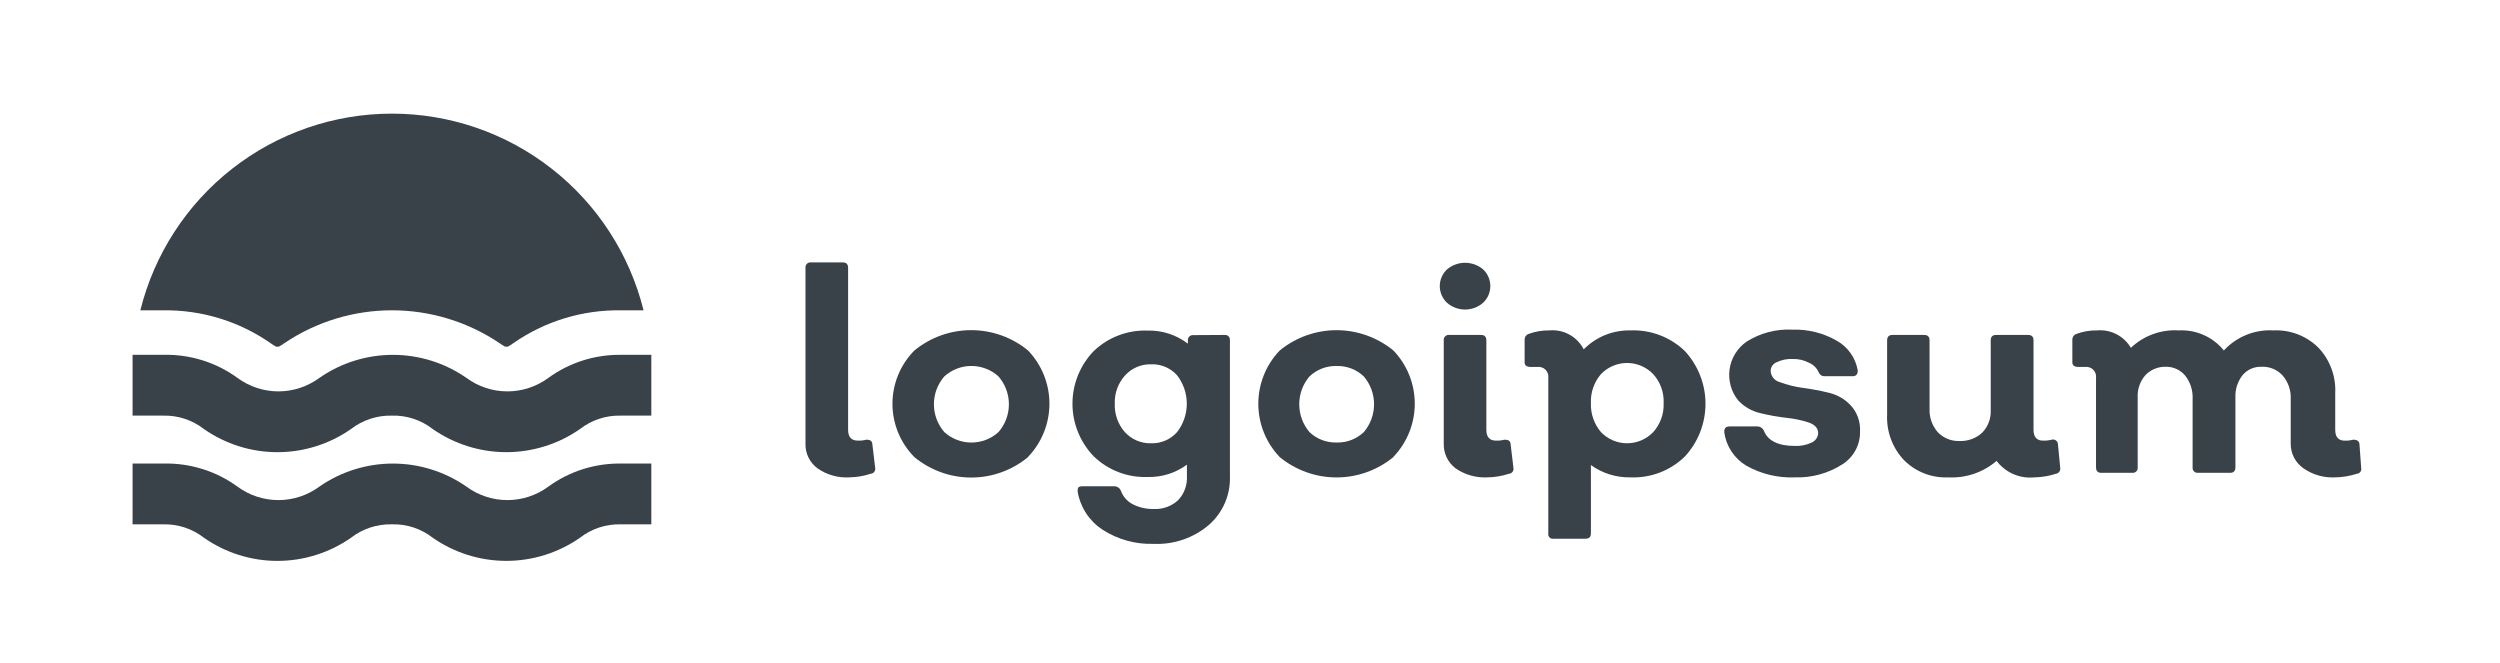
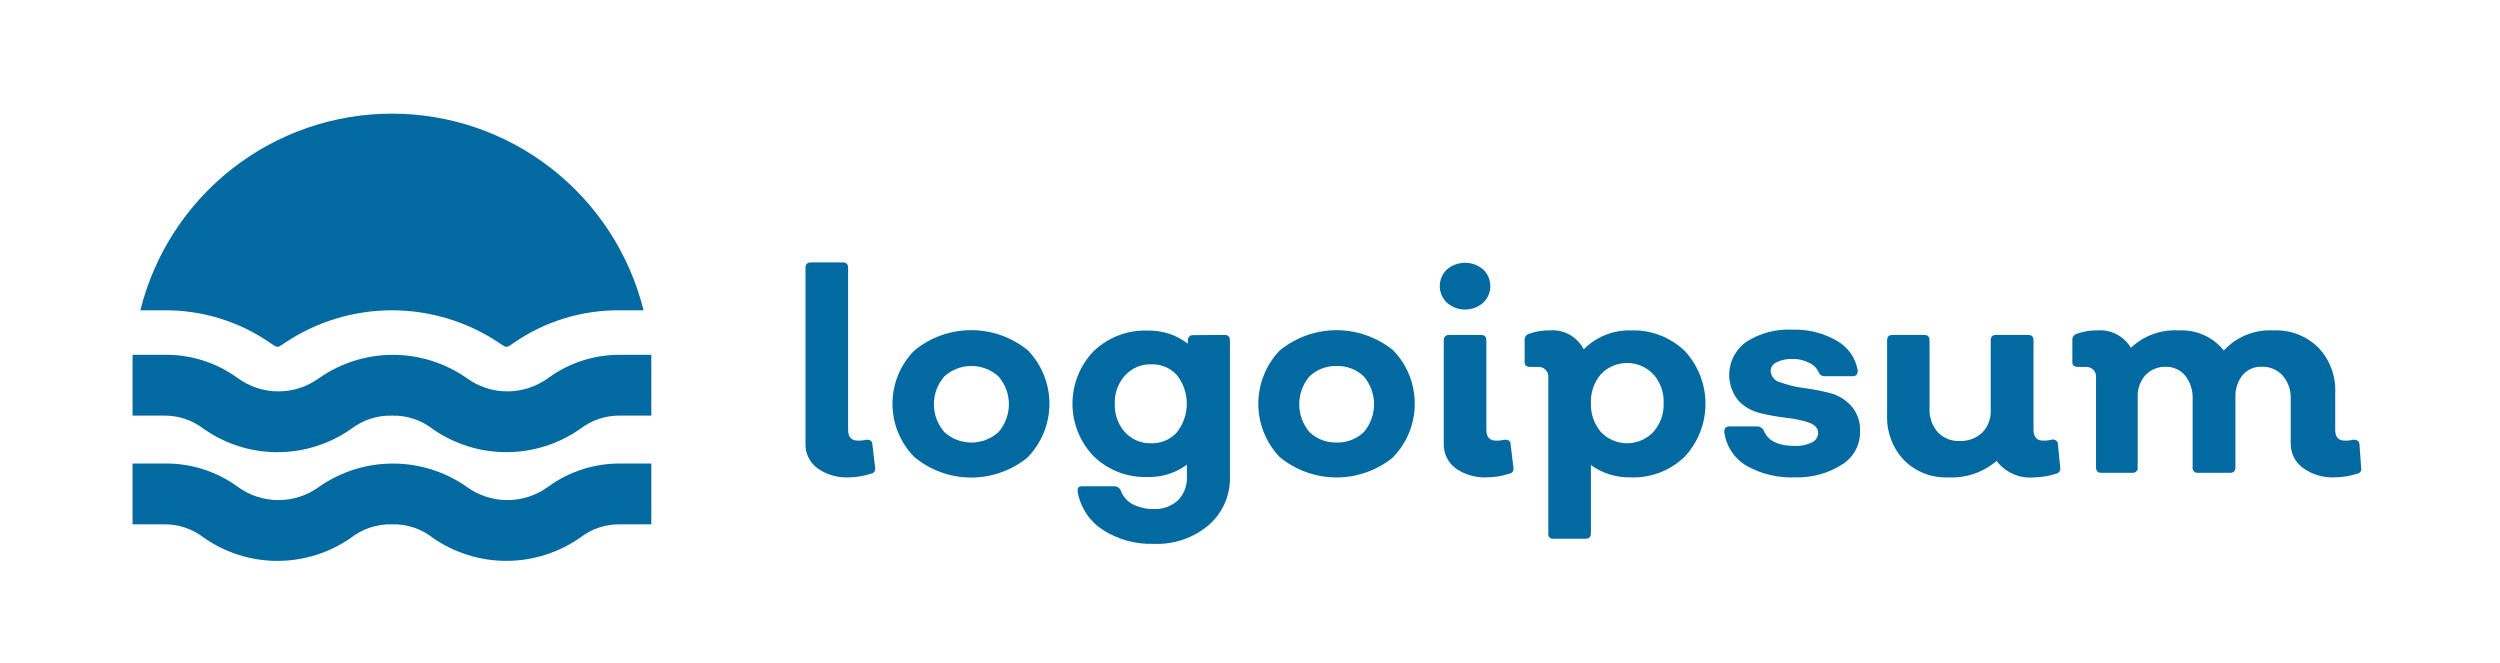
<svg xmlns="http://www.w3.org/2000/svg" id="logo-3" width="132" height="35" viewBox="0 0 132 35" fill="none">
-   <path d="M44.83 25.205C44.235 25.237 43.647 25.068 43.16 24.725C42.957 24.574 42.793 24.376 42.683 24.148C42.573 23.919 42.521 23.668 42.53 23.415V14.145C42.525 14.105 42.529 14.066 42.542 14.028C42.555 13.991 42.576 13.957 42.604 13.929C42.632 13.901 42.666 13.88 42.703 13.867C42.741 13.854 42.781 13.85 42.82 13.855H44.5C44.69 13.855 44.78 13.955 44.78 14.145V22.695C44.78 23.075 44.95 23.265 45.3 23.265C45.448 23.271 45.597 23.254 45.74 23.215C45.94 23.215 46.05 23.275 46.06 23.455L46.21 24.705C46.217 24.741 46.217 24.779 46.208 24.815C46.2 24.851 46.183 24.885 46.16 24.914C46.138 24.944 46.109 24.968 46.076 24.985C46.043 25.003 46.007 25.013 45.97 25.015C45.602 25.136 45.218 25.2 44.83 25.205Z" class="ccustom" fill="#394149" />
-   <path d="M54.28 24.135C53.436 24.832 52.375 25.214 51.28 25.214C50.185 25.214 49.124 24.832 48.28 24.135C47.538 23.386 47.122 22.374 47.122 21.32C47.122 20.265 47.538 19.254 48.28 18.505C49.126 17.811 50.186 17.432 51.28 17.432C52.374 17.432 53.434 17.811 54.28 18.505C55.005 19.261 55.41 20.267 55.41 21.315C55.41 22.362 55.005 23.369 54.28 24.125V24.135ZM49.86 22.815C50.252 23.17 50.761 23.366 51.29 23.366C51.819 23.366 52.328 23.17 52.72 22.815C53.075 22.407 53.27 21.885 53.27 21.345C53.27 20.805 53.075 20.282 52.72 19.875C52.328 19.52 51.819 19.323 51.29 19.323C50.761 19.323 50.252 19.52 49.86 19.875C49.505 20.282 49.31 20.805 49.31 21.345C49.31 21.885 49.505 22.407 49.86 22.815Z" class="ccustom" fill="#394149" />
-   <path d="M64.66 17.685C64.85 17.685 64.94 17.785 64.94 17.975V25.145C64.957 25.629 64.867 26.11 64.675 26.555C64.483 27 64.194 27.396 63.83 27.715C63.021 28.404 61.982 28.762 60.92 28.715C59.961 28.748 59.015 28.487 58.21 27.965C57.866 27.739 57.572 27.445 57.347 27.101C57.122 26.757 56.97 26.37 56.9 25.965C56.9 25.765 56.9 25.675 57.17 25.675H58.85C58.921 25.677 58.99 25.7 59.049 25.741C59.108 25.782 59.153 25.839 59.18 25.905C59.289 26.208 59.506 26.461 59.79 26.615C60.136 26.793 60.521 26.883 60.91 26.875C61.145 26.888 61.38 26.854 61.601 26.774C61.823 26.696 62.026 26.573 62.2 26.415C62.359 26.249 62.482 26.053 62.563 25.838C62.644 25.623 62.68 25.394 62.67 25.165V24.535C62.069 24.977 61.336 25.206 60.59 25.185C60.068 25.204 59.547 25.117 59.059 24.93C58.571 24.742 58.126 24.458 57.75 24.095C57.029 23.349 56.626 22.352 56.626 21.315C56.626 20.277 57.029 19.281 57.75 18.535C58.127 18.174 58.573 17.893 59.061 17.708C59.549 17.522 60.069 17.436 60.59 17.455C61.358 17.434 62.11 17.678 62.72 18.145V17.985C62.715 17.946 62.719 17.907 62.732 17.871C62.744 17.834 62.764 17.801 62.791 17.773C62.818 17.745 62.851 17.724 62.887 17.71C62.923 17.697 62.962 17.692 63 17.695L64.66 17.685ZM60.78 23.405C61.038 23.413 61.294 23.364 61.531 23.262C61.767 23.16 61.979 23.007 62.15 22.815C62.483 22.385 62.663 21.858 62.663 21.315C62.663 20.772 62.483 20.244 62.15 19.815C61.979 19.625 61.769 19.474 61.534 19.374C61.299 19.274 61.045 19.226 60.79 19.235C60.529 19.227 60.27 19.275 60.03 19.377C59.79 19.479 59.575 19.632 59.4 19.825C59.032 20.235 58.838 20.773 58.86 21.325C58.842 21.87 59.031 22.403 59.39 22.815C59.566 23.007 59.781 23.16 60.021 23.262C60.261 23.363 60.52 23.412 60.78 23.405Z" class="ccustom" fill="#394149" />
-   <path d="M73.57 24.135C72.724 24.829 71.664 25.208 70.57 25.208C69.476 25.208 68.416 24.829 67.57 24.135C66.844 23.377 66.439 22.369 66.439 21.32C66.439 20.271 66.844 19.262 67.57 18.505C68.417 17.813 69.477 17.434 70.57 17.434C71.663 17.434 72.723 17.813 73.57 18.505C74.295 19.261 74.7 20.267 74.7 21.315C74.7 22.362 74.295 23.369 73.57 24.125V24.135ZM69.14 22.815C69.332 22.997 69.558 23.14 69.805 23.234C70.052 23.328 70.316 23.373 70.58 23.365C70.843 23.372 71.104 23.326 71.35 23.232C71.595 23.138 71.82 22.996 72.01 22.815C72.359 22.404 72.55 21.883 72.55 21.345C72.55 20.806 72.359 20.285 72.01 19.875C71.82 19.694 71.595 19.552 71.35 19.457C71.104 19.363 70.843 19.318 70.58 19.325C70.316 19.317 70.052 19.361 69.805 19.455C69.558 19.55 69.332 19.692 69.14 19.875C68.791 20.285 68.6 20.806 68.6 21.345C68.6 21.883 68.791 22.404 69.14 22.815Z" class="ccustom" fill="#394149" />
-   <path d="M78.31 15.985C78.046 16.216 77.706 16.344 77.355 16.344C77.004 16.344 76.664 16.216 76.4 15.985C76.28 15.872 76.185 15.735 76.119 15.584C76.054 15.433 76.02 15.27 76.02 15.105C76.02 14.94 76.054 14.777 76.119 14.626C76.185 14.474 76.28 14.338 76.4 14.225C76.667 13.999 77.005 13.875 77.355 13.875C77.705 13.875 78.043 13.999 78.31 14.225C78.43 14.338 78.525 14.474 78.591 14.626C78.656 14.777 78.689 14.94 78.689 15.105C78.689 15.27 78.656 15.433 78.591 15.584C78.525 15.735 78.43 15.872 78.31 15.985ZM78.52 25.205C77.926 25.234 77.338 25.065 76.85 24.725C76.65 24.572 76.489 24.373 76.381 24.145C76.273 23.917 76.221 23.667 76.23 23.415V17.975C76.225 17.936 76.229 17.896 76.242 17.858C76.255 17.821 76.276 17.787 76.304 17.759C76.332 17.731 76.366 17.71 76.403 17.697C76.441 17.684 76.481 17.68 76.52 17.685H78.2C78.39 17.685 78.48 17.785 78.48 17.975V22.695C78.48 23.075 78.65 23.265 78.99 23.265C79.142 23.27 79.293 23.253 79.44 23.215C79.64 23.215 79.75 23.275 79.76 23.455L79.91 24.705C79.917 24.741 79.916 24.779 79.908 24.815C79.9 24.851 79.883 24.885 79.861 24.914C79.838 24.944 79.809 24.968 79.776 24.985C79.743 25.003 79.707 25.013 79.67 25.015C79.299 25.137 78.911 25.201 78.52 25.205Z" class="ccustom" fill="#394149" />
-   <path d="M86.09 17.445C86.615 17.424 87.138 17.509 87.63 17.694C88.121 17.88 88.57 18.162 88.95 18.525C89.657 19.284 90.05 20.282 90.05 21.32C90.05 22.357 89.657 23.356 88.95 24.115C88.572 24.48 88.123 24.765 87.632 24.953C87.14 25.14 86.616 25.226 86.09 25.205C85.341 25.221 84.607 24.993 84 24.555V28.165C84 28.355 83.9 28.445 83.71 28.445H82.03C81.992 28.452 81.952 28.45 81.915 28.438C81.878 28.427 81.844 28.406 81.816 28.378C81.789 28.351 81.768 28.317 81.757 28.28C81.745 28.243 81.743 28.203 81.75 28.165V19.965C81.762 19.884 81.755 19.803 81.729 19.726C81.704 19.649 81.66 19.579 81.603 19.521C81.546 19.464 81.476 19.421 81.399 19.396C81.322 19.37 81.24 19.363 81.16 19.375H80.83C80.61 19.375 80.5 19.295 80.5 19.135V17.955C80.495 17.882 80.515 17.809 80.557 17.749C80.599 17.689 80.66 17.645 80.73 17.625C81.076 17.499 81.442 17.438 81.81 17.445C82.177 17.412 82.545 17.49 82.868 17.668C83.19 17.846 83.452 18.117 83.62 18.445C83.942 18.119 84.327 17.862 84.752 17.69C85.177 17.518 85.632 17.435 86.09 17.445ZM84.53 22.815C84.708 23.001 84.922 23.149 85.16 23.251C85.397 23.352 85.652 23.404 85.91 23.404C86.168 23.404 86.423 23.352 86.66 23.251C86.897 23.149 87.112 23.001 87.29 22.815C87.666 22.396 87.863 21.847 87.84 21.285C87.866 20.722 87.668 20.172 87.29 19.755C87.112 19.568 86.897 19.42 86.66 19.319C86.423 19.217 86.168 19.165 85.91 19.165C85.652 19.165 85.397 19.217 85.16 19.319C84.922 19.42 84.708 19.568 84.53 19.755C84.166 20.179 83.977 20.726 84 21.285C83.98 21.843 84.169 22.389 84.53 22.815Z" class="ccustom" fill="#394149" />
-   <path d="M94.77 25.205C93.872 25.242 92.982 25.027 92.2 24.585C91.886 24.396 91.619 24.138 91.418 23.832C91.217 23.526 91.088 23.178 91.04 22.815C91.04 22.615 91.11 22.515 91.33 22.515H92.8C92.87 22.517 92.938 22.539 92.996 22.578C93.054 22.617 93.101 22.671 93.13 22.735C93.34 23.275 93.89 23.545 94.77 23.545C95.077 23.559 95.383 23.497 95.66 23.365C95.756 23.322 95.838 23.253 95.898 23.167C95.958 23.081 95.993 22.98 96 22.875C96 22.615 95.84 22.435 95.52 22.315C95.141 22.188 94.748 22.105 94.35 22.065C93.879 22.011 93.411 21.928 92.95 21.815C92.502 21.713 92.094 21.48 91.78 21.145C91.595 20.917 91.459 20.653 91.38 20.371C91.301 20.088 91.281 19.792 91.321 19.501C91.362 19.21 91.461 18.931 91.614 18.681C91.767 18.43 91.97 18.214 92.21 18.045C92.931 17.586 93.776 17.362 94.63 17.405C95.456 17.377 96.274 17.581 96.99 17.995C97.279 18.158 97.527 18.384 97.717 18.655C97.908 18.927 98.035 19.238 98.09 19.565C98.09 19.765 98 19.865 97.82 19.865H96.34C96.278 19.868 96.216 19.853 96.162 19.821C96.109 19.789 96.066 19.741 96.04 19.685C95.941 19.448 95.755 19.258 95.52 19.155C95.255 19.016 94.959 18.947 94.66 18.955C94.367 18.939 94.075 18.997 93.81 19.125C93.717 19.161 93.637 19.224 93.579 19.306C93.522 19.388 93.491 19.485 93.49 19.585C93.496 19.721 93.546 19.853 93.633 19.959C93.719 20.065 93.837 20.141 93.97 20.175C94.354 20.32 94.753 20.42 95.16 20.475C95.628 20.536 96.092 20.623 96.55 20.735C96.998 20.836 97.406 21.07 97.72 21.405C97.888 21.589 98.018 21.805 98.102 22.041C98.186 22.276 98.223 22.525 98.21 22.775C98.219 23.12 98.138 23.462 97.975 23.767C97.811 24.072 97.572 24.33 97.28 24.515C96.533 24.994 95.657 25.235 94.77 25.205Z" class="ccustom" fill="#394149" />
-   <path d="M108.78 24.705C108.786 24.74 108.784 24.776 108.776 24.811C108.767 24.846 108.752 24.879 108.73 24.908C108.709 24.937 108.682 24.961 108.651 24.98C108.62 24.998 108.586 25.01 108.55 25.015C108.185 25.134 107.804 25.198 107.42 25.205C107.04 25.244 106.656 25.185 106.306 25.032C105.955 24.88 105.65 24.64 105.42 24.335C104.714 24.942 103.8 25.254 102.87 25.205C102.438 25.225 102.007 25.154 101.604 24.997C101.201 24.84 100.835 24.601 100.53 24.295C100.227 23.974 99.992 23.595 99.839 23.18C99.686 22.766 99.619 22.326 99.64 21.885V17.975C99.64 17.785 99.73 17.685 99.92 17.685H101.6C101.79 17.685 101.88 17.785 101.88 17.975V21.585C101.862 22.035 102.015 22.474 102.31 22.815C102.457 22.971 102.636 23.093 102.834 23.174C103.032 23.256 103.246 23.293 103.46 23.285C103.679 23.294 103.898 23.26 104.104 23.185C104.31 23.109 104.499 22.994 104.66 22.845C104.812 22.688 104.931 22.501 105.008 22.296C105.086 22.092 105.12 21.873 105.11 21.655V17.975C105.11 17.785 105.2 17.685 105.39 17.685H107.09C107.28 17.685 107.37 17.785 107.37 17.975V22.685C107.37 23.075 107.54 23.265 107.87 23.265C108.025 23.271 108.18 23.254 108.33 23.215C108.368 23.204 108.408 23.202 108.446 23.209C108.485 23.216 108.521 23.232 108.553 23.255C108.585 23.278 108.611 23.308 108.63 23.343C108.648 23.377 108.658 23.416 108.66 23.455L108.78 24.705Z" class="ccustom" fill="#394149" />
-   <path d="M124.67 24.705C124.679 24.741 124.68 24.778 124.673 24.814C124.665 24.85 124.65 24.884 124.628 24.914C124.606 24.944 124.578 24.968 124.545 24.985C124.513 25.003 124.477 25.013 124.44 25.015C124.068 25.136 123.681 25.2 123.29 25.205C122.695 25.235 122.108 25.067 121.62 24.725C121.409 24.578 121.238 24.382 121.121 24.154C121.004 23.925 120.945 23.671 120.95 23.415V21.065C120.971 20.616 120.821 20.177 120.53 19.835C120.39 19.678 120.216 19.555 120.023 19.474C119.829 19.393 119.62 19.355 119.41 19.365C119.221 19.358 119.033 19.393 118.859 19.47C118.686 19.546 118.533 19.66 118.41 19.805C118.146 20.14 118.011 20.559 118.03 20.985V24.675C118.03 24.865 117.94 24.965 117.75 24.965H116.06C116.021 24.97 115.981 24.965 115.944 24.953C115.906 24.94 115.872 24.919 115.844 24.89C115.816 24.863 115.795 24.829 115.782 24.791C115.769 24.754 115.765 24.714 115.77 24.675V21.065C115.792 20.621 115.653 20.185 115.38 19.835C115.258 19.688 115.105 19.569 114.932 19.488C114.76 19.407 114.571 19.365 114.38 19.365C114.176 19.357 113.973 19.391 113.783 19.467C113.593 19.543 113.422 19.658 113.28 19.805C112.994 20.129 112.847 20.553 112.87 20.985V24.675C112.875 24.714 112.871 24.754 112.858 24.791C112.845 24.829 112.824 24.863 112.796 24.89C112.768 24.919 112.734 24.94 112.697 24.953C112.659 24.965 112.619 24.97 112.58 24.965H110.95C110.76 24.965 110.67 24.865 110.67 24.675V19.965C110.682 19.884 110.675 19.803 110.649 19.726C110.624 19.649 110.581 19.579 110.523 19.521C110.466 19.464 110.396 19.421 110.319 19.396C110.242 19.37 110.16 19.363 110.08 19.375H109.75C109.53 19.375 109.42 19.295 109.42 19.135V17.955C109.415 17.882 109.435 17.809 109.477 17.749C109.519 17.689 109.58 17.645 109.65 17.625C109.996 17.499 110.362 17.438 110.73 17.445C111.083 17.415 111.438 17.485 111.753 17.648C112.068 17.811 112.33 18.059 112.51 18.365C112.847 18.045 113.247 17.798 113.684 17.64C114.121 17.482 114.586 17.415 115.05 17.445C115.501 17.423 115.95 17.507 116.362 17.691C116.774 17.876 117.136 18.154 117.42 18.505C117.751 18.145 118.158 17.863 118.611 17.68C119.064 17.497 119.552 17.416 120.04 17.445C120.476 17.424 120.912 17.495 121.32 17.651C121.728 17.808 122.099 18.047 122.41 18.355C122.714 18.675 122.949 19.054 123.102 19.468C123.255 19.883 123.323 20.324 123.3 20.765V22.695C123.3 23.075 123.47 23.265 123.79 23.265C123.945 23.272 124.1 23.255 124.25 23.215C124.457 23.215 124.567 23.295 124.58 23.455L124.67 24.705Z" class="ccustom" fill="#394149" />
-   <path d="M7.41 16.385C8.148 13.419 9.856 10.786 12.264 8.904C14.671 7.022 17.639 6 20.695 6C23.751 6 26.719 7.022 29.126 8.904C31.534 10.786 33.242 13.419 33.98 16.385H32.78C30.756 16.355 28.773 16.96 27.11 18.115C27.014 18.184 26.914 18.248 26.81 18.305H26.67C26.566 18.248 26.466 18.184 26.37 18.115C24.692 16.987 22.717 16.384 20.695 16.384C18.673 16.384 16.698 16.987 15.02 18.115C14.924 18.184 14.824 18.248 14.72 18.305H14.58C14.476 18.248 14.376 18.184 14.28 18.115C12.617 16.96 10.634 16.355 8.61 16.385H7.41ZM30.62 22.655C31.236 22.175 32 21.924 32.78 21.945H34.39V18.735H32.78C31.405 18.718 30.062 19.146 28.95 19.955C28.324 20.416 27.567 20.665 26.79 20.665C26.013 20.665 25.256 20.416 24.63 19.955C23.49 19.161 22.134 18.736 20.745 18.736C19.356 18.736 18 19.161 16.86 19.955C16.234 20.416 15.477 20.665 14.7 20.665C13.923 20.665 13.166 20.416 12.54 19.955C11.414 19.136 10.052 18.707 8.66 18.735H7V21.945H8.61C9.391 21.924 10.154 22.175 10.77 22.655C11.908 23.449 13.262 23.875 14.65 23.875C16.038 23.875 17.392 23.449 18.53 22.655C19.147 22.177 19.91 21.926 20.69 21.945C21.471 21.922 22.235 22.174 22.85 22.655C23.99 23.448 25.346 23.874 26.735 23.874C28.124 23.874 29.48 23.448 30.62 22.655V22.655ZM30.62 28.395C31.236 27.915 32 27.664 32.78 27.685H34.39V24.475H32.78C31.405 24.458 30.062 24.886 28.95 25.695C28.324 26.156 27.567 26.405 26.79 26.405C26.013 26.405 25.256 26.156 24.63 25.695C23.49 24.901 22.134 24.476 20.745 24.476C19.356 24.476 18 24.901 16.86 25.695C16.234 26.156 15.477 26.405 14.7 26.405C13.923 26.405 13.166 26.156 12.54 25.695C11.414 24.876 10.052 24.447 8.66 24.475H7V27.685H8.61C9.391 27.664 10.154 27.915 10.77 28.395C11.908 29.189 13.262 29.615 14.65 29.615C16.038 29.615 17.392 29.189 18.53 28.395C19.147 27.916 19.91 27.666 20.69 27.685C21.471 27.662 22.235 27.913 22.85 28.395C23.99 29.188 25.346 29.614 26.735 29.614C28.124 29.614 29.48 29.188 30.62 28.395V28.395Z" class="ccustom" fill="#394149" />
+   <path d="M44.83 25.205C44.235 25.237 43.647 25.068 43.16 24.725C42.957 24.574 42.793 24.376 42.683 24.148C42.573 23.919 42.521 23.668 42.53 23.415V14.145C42.525 14.105 42.529 14.066 42.542 14.028C42.555 13.991 42.576 13.957 42.604 13.929C42.632 13.901 42.666 13.88 42.703 13.867C42.741 13.854 42.781 13.85 42.82 13.855H44.5C44.69 13.855 44.78 13.955 44.78 14.145V22.695C44.78 23.075 44.95 23.265 45.3 23.265C45.448 23.271 45.597 23.254 45.74 23.215C45.94 23.215 46.05 23.275 46.06 23.455L46.21 24.705C46.217 24.741 46.217 24.779 46.208 24.815C46.2 24.851 46.183 24.885 46.16 24.914C46.138 24.944 46.109 24.968 46.076 24.985C46.043 25.003 46.007 25.013 45.97 25.015C45.602 25.136 45.218 25.2 44.83 25.205Z" class="ccustom" fill="#0369a1" />
+   <path d="M54.28 24.135C53.436 24.832 52.375 25.214 51.28 25.214C50.185 25.214 49.124 24.832 48.28 24.135C47.538 23.386 47.122 22.374 47.122 21.32C47.122 20.265 47.538 19.254 48.28 18.505C49.126 17.811 50.186 17.432 51.28 17.432C52.374 17.432 53.434 17.811 54.28 18.505C55.005 19.261 55.41 20.267 55.41 21.315C55.41 22.362 55.005 23.369 54.28 24.125V24.135ZM49.86 22.815C50.252 23.17 50.761 23.366 51.29 23.366C51.819 23.366 52.328 23.17 52.72 22.815C53.075 22.407 53.27 21.885 53.27 21.345C53.27 20.805 53.075 20.282 52.72 19.875C52.328 19.52 51.819 19.323 51.29 19.323C50.761 19.323 50.252 19.52 49.86 19.875C49.505 20.282 49.31 20.805 49.31 21.345C49.31 21.885 49.505 22.407 49.86 22.815Z" class="ccustom" fill="#0369a1" />
+   <path d="M64.66 17.685C64.85 17.685 64.94 17.785 64.94 17.975V25.145C64.957 25.629 64.867 26.11 64.675 26.555C64.483 27 64.194 27.396 63.83 27.715C63.021 28.404 61.982 28.762 60.92 28.715C59.961 28.748 59.015 28.487 58.21 27.965C57.866 27.739 57.572 27.445 57.347 27.101C57.122 26.757 56.97 26.37 56.9 25.965C56.9 25.765 56.9 25.675 57.17 25.675H58.85C58.921 25.677 58.99 25.7 59.049 25.741C59.108 25.782 59.153 25.839 59.18 25.905C59.289 26.208 59.506 26.461 59.79 26.615C60.136 26.793 60.521 26.883 60.91 26.875C61.145 26.888 61.38 26.854 61.601 26.774C61.823 26.696 62.026 26.573 62.2 26.415C62.359 26.249 62.482 26.053 62.563 25.838C62.644 25.623 62.68 25.394 62.67 25.165V24.535C62.069 24.977 61.336 25.206 60.59 25.185C60.068 25.204 59.547 25.117 59.059 24.93C58.571 24.742 58.126 24.458 57.75 24.095C57.029 23.349 56.626 22.352 56.626 21.315C56.626 20.277 57.029 19.281 57.75 18.535C58.127 18.174 58.573 17.893 59.061 17.708C59.549 17.522 60.069 17.436 60.59 17.455C61.358 17.434 62.11 17.678 62.72 18.145V17.985C62.715 17.946 62.719 17.907 62.732 17.871C62.744 17.834 62.764 17.801 62.791 17.773C62.818 17.745 62.851 17.724 62.887 17.71C62.923 17.697 62.962 17.692 63 17.695L64.66 17.685ZM60.78 23.405C61.038 23.413 61.294 23.364 61.531 23.262C61.767 23.16 61.979 23.007 62.15 22.815C62.483 22.385 62.663 21.858 62.663 21.315C62.663 20.772 62.483 20.244 62.15 19.815C61.979 19.625 61.769 19.474 61.534 19.374C61.299 19.274 61.045 19.226 60.79 19.235C60.529 19.227 60.27 19.275 60.03 19.377C59.79 19.479 59.575 19.632 59.4 19.825C59.032 20.235 58.838 20.773 58.86 21.325C58.842 21.87 59.031 22.403 59.39 22.815C59.566 23.007 59.781 23.16 60.021 23.262C60.261 23.363 60.52 23.412 60.78 23.405Z" class="ccustom" fill="#0369a1" />
+   <path d="M73.57 24.135C72.724 24.829 71.664 25.208 70.57 25.208C69.476 25.208 68.416 24.829 67.57 24.135C66.844 23.377 66.439 22.369 66.439 21.32C66.439 20.271 66.844 19.262 67.57 18.505C68.417 17.813 69.477 17.434 70.57 17.434C71.663 17.434 72.723 17.813 73.57 18.505C74.295 19.261 74.7 20.267 74.7 21.315C74.7 22.362 74.295 23.369 73.57 24.125V24.135ZM69.14 22.815C69.332 22.997 69.558 23.14 69.805 23.234C70.052 23.328 70.316 23.373 70.58 23.365C70.843 23.372 71.104 23.326 71.35 23.232C71.595 23.138 71.82 22.996 72.01 22.815C72.359 22.404 72.55 21.883 72.55 21.345C72.55 20.806 72.359 20.285 72.01 19.875C71.82 19.694 71.595 19.552 71.35 19.457C71.104 19.363 70.843 19.318 70.58 19.325C70.316 19.317 70.052 19.361 69.805 19.455C69.558 19.55 69.332 19.692 69.14 19.875C68.791 20.285 68.6 20.806 68.6 21.345C68.6 21.883 68.791 22.404 69.14 22.815Z" class="ccustom" fill="#0369a1" />
+   <path d="M78.31 15.985C78.046 16.216 77.706 16.344 77.355 16.344C77.004 16.344 76.664 16.216 76.4 15.985C76.28 15.872 76.185 15.735 76.119 15.584C76.054 15.433 76.02 15.27 76.02 15.105C76.02 14.94 76.054 14.777 76.119 14.626C76.185 14.474 76.28 14.338 76.4 14.225C76.667 13.999 77.005 13.875 77.355 13.875C77.705 13.875 78.043 13.999 78.31 14.225C78.43 14.338 78.525 14.474 78.591 14.626C78.656 14.777 78.689 14.94 78.689 15.105C78.689 15.27 78.656 15.433 78.591 15.584C78.525 15.735 78.43 15.872 78.31 15.985ZM78.52 25.205C77.926 25.234 77.338 25.065 76.85 24.725C76.65 24.572 76.489 24.373 76.381 24.145C76.273 23.917 76.221 23.667 76.23 23.415V17.975C76.225 17.936 76.229 17.896 76.242 17.858C76.255 17.821 76.276 17.787 76.304 17.759C76.332 17.731 76.366 17.71 76.403 17.697C76.441 17.684 76.481 17.68 76.52 17.685H78.2C78.39 17.685 78.48 17.785 78.48 17.975V22.695C78.48 23.075 78.65 23.265 78.99 23.265C79.142 23.27 79.293 23.253 79.44 23.215C79.64 23.215 79.75 23.275 79.76 23.455L79.91 24.705C79.917 24.741 79.916 24.779 79.908 24.815C79.9 24.851 79.883 24.885 79.861 24.914C79.838 24.944 79.809 24.968 79.776 24.985C79.743 25.003 79.707 25.013 79.67 25.015C79.299 25.137 78.911 25.201 78.52 25.205Z" class="ccustom" fill="#0369a1" />
+   <path d="M86.09 17.445C86.615 17.424 87.138 17.509 87.63 17.694C88.121 17.88 88.57 18.162 88.95 18.525C89.657 19.284 90.05 20.282 90.05 21.32C90.05 22.357 89.657 23.356 88.95 24.115C88.572 24.48 88.123 24.765 87.632 24.953C87.14 25.14 86.616 25.226 86.09 25.205C85.341 25.221 84.607 24.993 84 24.555V28.165C84 28.355 83.9 28.445 83.71 28.445H82.03C81.992 28.452 81.952 28.45 81.915 28.438C81.878 28.427 81.844 28.406 81.816 28.378C81.789 28.351 81.768 28.317 81.757 28.28C81.745 28.243 81.743 28.203 81.75 28.165V19.965C81.762 19.884 81.755 19.803 81.729 19.726C81.704 19.649 81.66 19.579 81.603 19.521C81.546 19.464 81.476 19.421 81.399 19.396C81.322 19.37 81.24 19.363 81.16 19.375H80.83C80.61 19.375 80.5 19.295 80.5 19.135V17.955C80.495 17.882 80.515 17.809 80.557 17.749C80.599 17.689 80.66 17.645 80.73 17.625C81.076 17.499 81.442 17.438 81.81 17.445C82.177 17.412 82.545 17.49 82.868 17.668C83.19 17.846 83.452 18.117 83.62 18.445C83.942 18.119 84.327 17.862 84.752 17.69C85.177 17.518 85.632 17.435 86.09 17.445ZM84.53 22.815C84.708 23.001 84.922 23.149 85.16 23.251C85.397 23.352 85.652 23.404 85.91 23.404C86.168 23.404 86.423 23.352 86.66 23.251C86.897 23.149 87.112 23.001 87.29 22.815C87.666 22.396 87.863 21.847 87.84 21.285C87.866 20.722 87.668 20.172 87.29 19.755C87.112 19.568 86.897 19.42 86.66 19.319C86.423 19.217 86.168 19.165 85.91 19.165C85.652 19.165 85.397 19.217 85.16 19.319C84.922 19.42 84.708 19.568 84.53 19.755C84.166 20.179 83.977 20.726 84 21.285C83.98 21.843 84.169 22.389 84.53 22.815Z" class="ccustom" fill="#0369a1" />
+   <path d="M94.77 25.205C93.872 25.242 92.982 25.027 92.2 24.585C91.886 24.396 91.619 24.138 91.418 23.832C91.217 23.526 91.088 23.178 91.04 22.815C91.04 22.615 91.11 22.515 91.33 22.515H92.8C92.87 22.517 92.938 22.539 92.996 22.578C93.054 22.617 93.101 22.671 93.13 22.735C93.34 23.275 93.89 23.545 94.77 23.545C95.077 23.559 95.383 23.497 95.66 23.365C95.756 23.322 95.838 23.253 95.898 23.167C95.958 23.081 95.993 22.98 96 22.875C96 22.615 95.84 22.435 95.52 22.315C95.141 22.188 94.748 22.105 94.35 22.065C93.879 22.011 93.411 21.928 92.95 21.815C92.502 21.713 92.094 21.48 91.78 21.145C91.595 20.917 91.459 20.653 91.38 20.371C91.301 20.088 91.281 19.792 91.321 19.501C91.362 19.21 91.461 18.931 91.614 18.681C91.767 18.43 91.97 18.214 92.21 18.045C92.931 17.586 93.776 17.362 94.63 17.405C95.456 17.377 96.274 17.581 96.99 17.995C97.279 18.158 97.527 18.384 97.717 18.655C97.908 18.927 98.035 19.238 98.09 19.565C98.09 19.765 98 19.865 97.82 19.865H96.34C96.278 19.868 96.216 19.853 96.162 19.821C96.109 19.789 96.066 19.741 96.04 19.685C95.941 19.448 95.755 19.258 95.52 19.155C95.255 19.016 94.959 18.947 94.66 18.955C94.367 18.939 94.075 18.997 93.81 19.125C93.717 19.161 93.637 19.224 93.579 19.306C93.522 19.388 93.491 19.485 93.49 19.585C93.496 19.721 93.546 19.853 93.633 19.959C93.719 20.065 93.837 20.141 93.97 20.175C94.354 20.32 94.753 20.42 95.16 20.475C95.628 20.536 96.092 20.623 96.55 20.735C96.998 20.836 97.406 21.07 97.72 21.405C97.888 21.589 98.018 21.805 98.102 22.041C98.186 22.276 98.223 22.525 98.21 22.775C98.219 23.12 98.138 23.462 97.975 23.767C97.811 24.072 97.572 24.33 97.28 24.515C96.533 24.994 95.657 25.235 94.77 25.205Z" class="ccustom" fill="#0369a1" />
+   <path d="M108.78 24.705C108.786 24.74 108.784 24.776 108.776 24.811C108.767 24.846 108.752 24.879 108.73 24.908C108.709 24.937 108.682 24.961 108.651 24.98C108.62 24.998 108.586 25.01 108.55 25.015C108.185 25.134 107.804 25.198 107.42 25.205C107.04 25.244 106.656 25.185 106.306 25.032C105.955 24.88 105.65 24.64 105.42 24.335C104.714 24.942 103.8 25.254 102.87 25.205C102.438 25.225 102.007 25.154 101.604 24.997C101.201 24.84 100.835 24.601 100.53 24.295C100.227 23.974 99.992 23.595 99.839 23.18C99.686 22.766 99.619 22.326 99.64 21.885V17.975C99.64 17.785 99.73 17.685 99.92 17.685H101.6C101.79 17.685 101.88 17.785 101.88 17.975V21.585C101.862 22.035 102.015 22.474 102.31 22.815C102.457 22.971 102.636 23.093 102.834 23.174C103.032 23.256 103.246 23.293 103.46 23.285C103.679 23.294 103.898 23.26 104.104 23.185C104.31 23.109 104.499 22.994 104.66 22.845C104.812 22.688 104.931 22.501 105.008 22.296C105.086 22.092 105.12 21.873 105.11 21.655V17.975C105.11 17.785 105.2 17.685 105.39 17.685H107.09C107.28 17.685 107.37 17.785 107.37 17.975V22.685C107.37 23.075 107.54 23.265 107.87 23.265C108.025 23.271 108.18 23.254 108.33 23.215C108.368 23.204 108.408 23.202 108.446 23.209C108.485 23.216 108.521 23.232 108.553 23.255C108.585 23.278 108.611 23.308 108.63 23.343C108.648 23.377 108.658 23.416 108.66 23.455L108.78 24.705Z" class="ccustom" fill="#0369a1" />
+   <path d="M124.67 24.705C124.679 24.741 124.68 24.778 124.673 24.814C124.665 24.85 124.65 24.884 124.628 24.914C124.606 24.944 124.578 24.968 124.545 24.985C124.513 25.003 124.477 25.013 124.44 25.015C124.068 25.136 123.681 25.2 123.29 25.205C122.695 25.235 122.108 25.067 121.62 24.725C121.409 24.578 121.238 24.382 121.121 24.154C121.004 23.925 120.945 23.671 120.95 23.415V21.065C120.971 20.616 120.821 20.177 120.53 19.835C120.39 19.678 120.216 19.555 120.023 19.474C119.829 19.393 119.62 19.355 119.41 19.365C119.221 19.358 119.033 19.393 118.859 19.47C118.686 19.546 118.533 19.66 118.41 19.805C118.146 20.14 118.011 20.559 118.03 20.985V24.675C118.03 24.865 117.94 24.965 117.75 24.965H116.06C116.021 24.97 115.981 24.965 115.944 24.953C115.906 24.94 115.872 24.919 115.844 24.89C115.816 24.863 115.795 24.829 115.782 24.791C115.769 24.754 115.765 24.714 115.77 24.675V21.065C115.792 20.621 115.653 20.185 115.38 19.835C115.258 19.688 115.105 19.569 114.932 19.488C114.76 19.407 114.571 19.365 114.38 19.365C114.176 19.357 113.973 19.391 113.783 19.467C113.593 19.543 113.422 19.658 113.28 19.805C112.994 20.129 112.847 20.553 112.87 20.985V24.675C112.875 24.714 112.871 24.754 112.858 24.791C112.845 24.829 112.824 24.863 112.796 24.89C112.768 24.919 112.734 24.94 112.697 24.953C112.659 24.965 112.619 24.97 112.58 24.965H110.95C110.76 24.965 110.67 24.865 110.67 24.675V19.965C110.682 19.884 110.675 19.803 110.649 19.726C110.624 19.649 110.581 19.579 110.523 19.521C110.466 19.464 110.396 19.421 110.319 19.396C110.242 19.37 110.16 19.363 110.08 19.375H109.75C109.53 19.375 109.42 19.295 109.42 19.135V17.955C109.415 17.882 109.435 17.809 109.477 17.749C109.519 17.689 109.58 17.645 109.65 17.625C109.996 17.499 110.362 17.438 110.73 17.445C111.083 17.415 111.438 17.485 111.753 17.648C112.068 17.811 112.33 18.059 112.51 18.365C112.847 18.045 113.247 17.798 113.684 17.64C114.121 17.482 114.586 17.415 115.05 17.445C115.501 17.423 115.95 17.507 116.362 17.691C116.774 17.876 117.136 18.154 117.42 18.505C117.751 18.145 118.158 17.863 118.611 17.68C119.064 17.497 119.552 17.416 120.04 17.445C120.476 17.424 120.912 17.495 121.32 17.651C121.728 17.808 122.099 18.047 122.41 18.355C122.714 18.675 122.949 19.054 123.102 19.468C123.255 19.883 123.323 20.324 123.3 20.765V22.695C123.3 23.075 123.47 23.265 123.79 23.265C123.945 23.272 124.1 23.255 124.25 23.215C124.457 23.215 124.567 23.295 124.58 23.455L124.67 24.705Z" class="ccustom" fill="#0369a1" />
+   <path d="M7.41 16.385C8.148 13.419 9.856 10.786 12.264 8.904C14.671 7.022 17.639 6 20.695 6C23.751 6 26.719 7.022 29.126 8.904C31.534 10.786 33.242 13.419 33.98 16.385H32.78C30.756 16.355 28.773 16.96 27.11 18.115C27.014 18.184 26.914 18.248 26.81 18.305H26.67C26.566 18.248 26.466 18.184 26.37 18.115C24.692 16.987 22.717 16.384 20.695 16.384C18.673 16.384 16.698 16.987 15.02 18.115C14.924 18.184 14.824 18.248 14.72 18.305H14.58C14.476 18.248 14.376 18.184 14.28 18.115C12.617 16.96 10.634 16.355 8.61 16.385H7.41ZM30.62 22.655C31.236 22.175 32 21.924 32.78 21.945H34.39V18.735H32.78C31.405 18.718 30.062 19.146 28.95 19.955C28.324 20.416 27.567 20.665 26.79 20.665C26.013 20.665 25.256 20.416 24.63 19.955C23.49 19.161 22.134 18.736 20.745 18.736C19.356 18.736 18 19.161 16.86 19.955C16.234 20.416 15.477 20.665 14.7 20.665C13.923 20.665 13.166 20.416 12.54 19.955C11.414 19.136 10.052 18.707 8.66 18.735H7V21.945H8.61C9.391 21.924 10.154 22.175 10.77 22.655C11.908 23.449 13.262 23.875 14.65 23.875C16.038 23.875 17.392 23.449 18.53 22.655C19.147 22.177 19.91 21.926 20.69 21.945C21.471 21.922 22.235 22.174 22.85 22.655C23.99 23.448 25.346 23.874 26.735 23.874C28.124 23.874 29.48 23.448 30.62 22.655V22.655ZM30.62 28.395C31.236 27.915 32 27.664 32.78 27.685H34.39V24.475H32.78C31.405 24.458 30.062 24.886 28.95 25.695C28.324 26.156 27.567 26.405 26.79 26.405C26.013 26.405 25.256 26.156 24.63 25.695C23.49 24.901 22.134 24.476 20.745 24.476C19.356 24.476 18 24.901 16.86 25.695C16.234 26.156 15.477 26.405 14.7 26.405C13.923 26.405 13.166 26.156 12.54 25.695C11.414 24.876 10.052 24.447 8.66 24.475H7V27.685H8.61C9.391 27.664 10.154 27.915 10.77 28.395C11.908 29.189 13.262 29.615 14.65 29.615C16.038 29.615 17.392 29.189 18.53 28.395C19.147 27.916 19.91 27.666 20.69 27.685C21.471 27.662 22.235 27.913 22.85 28.395C23.99 29.188 25.346 29.614 26.735 29.614C28.124 29.614 29.48 29.188 30.62 28.395V28.395Z" class="ccustom" fill="#0369a1" />
</svg>
